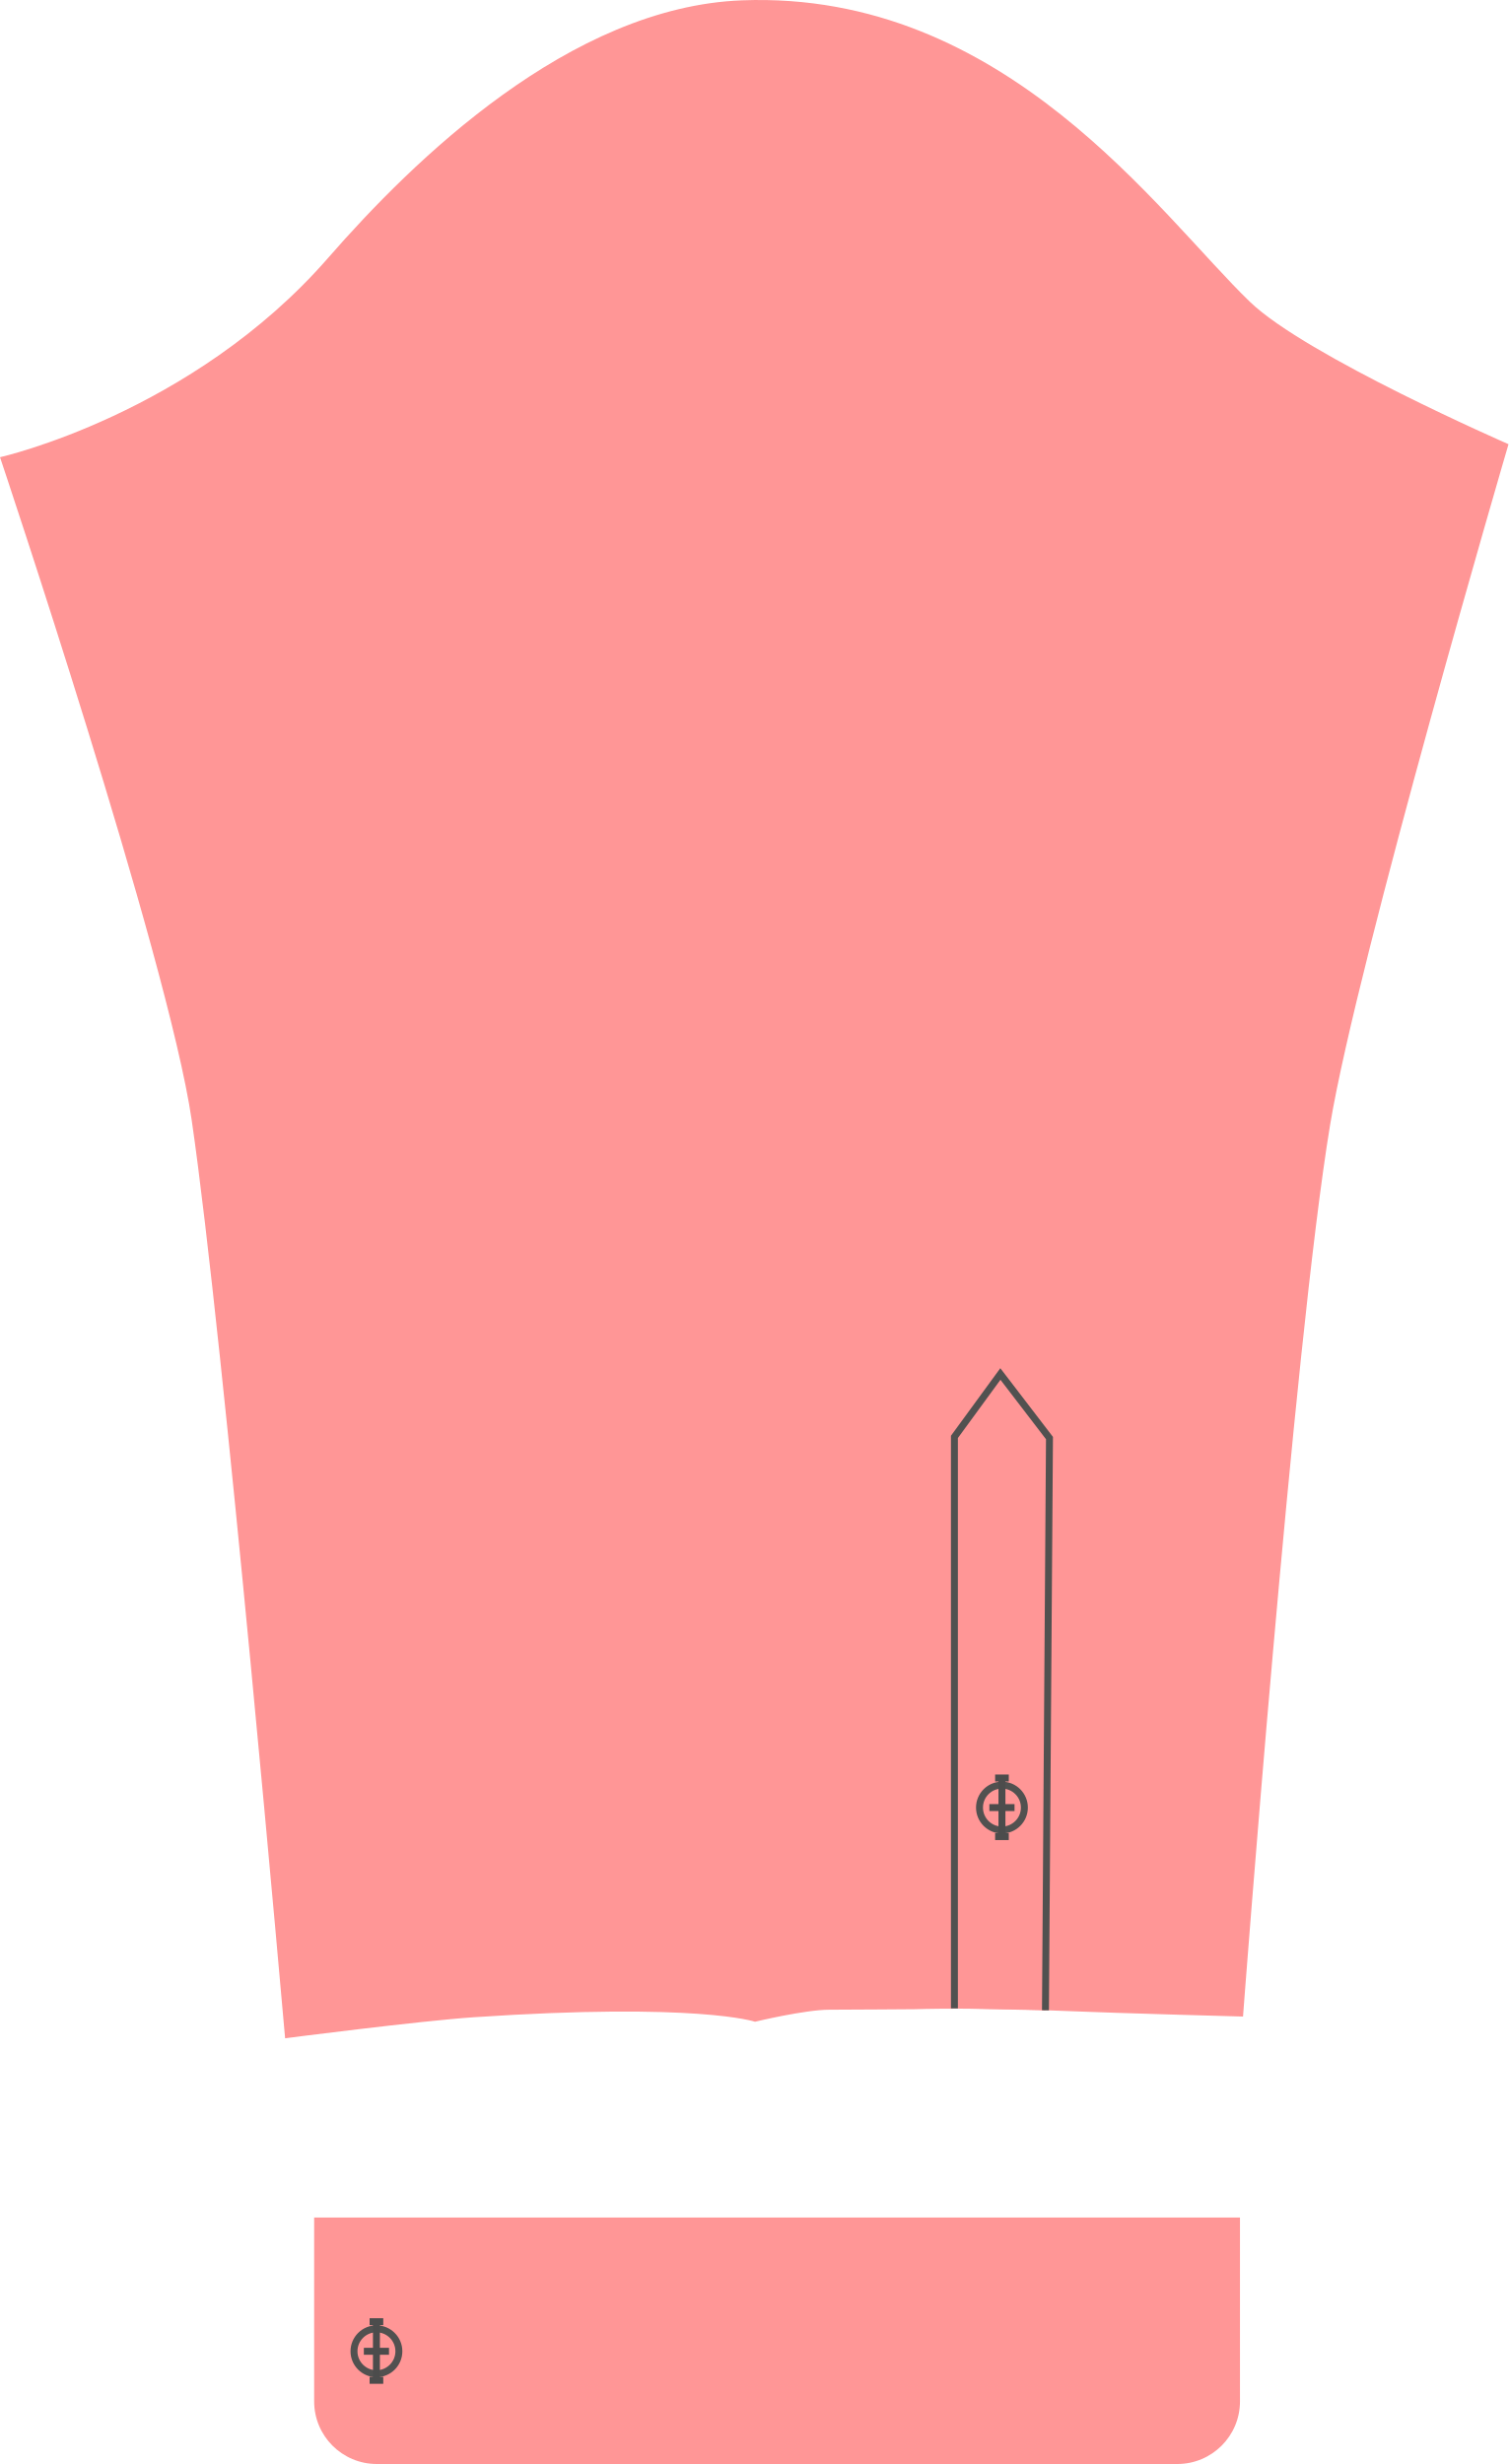
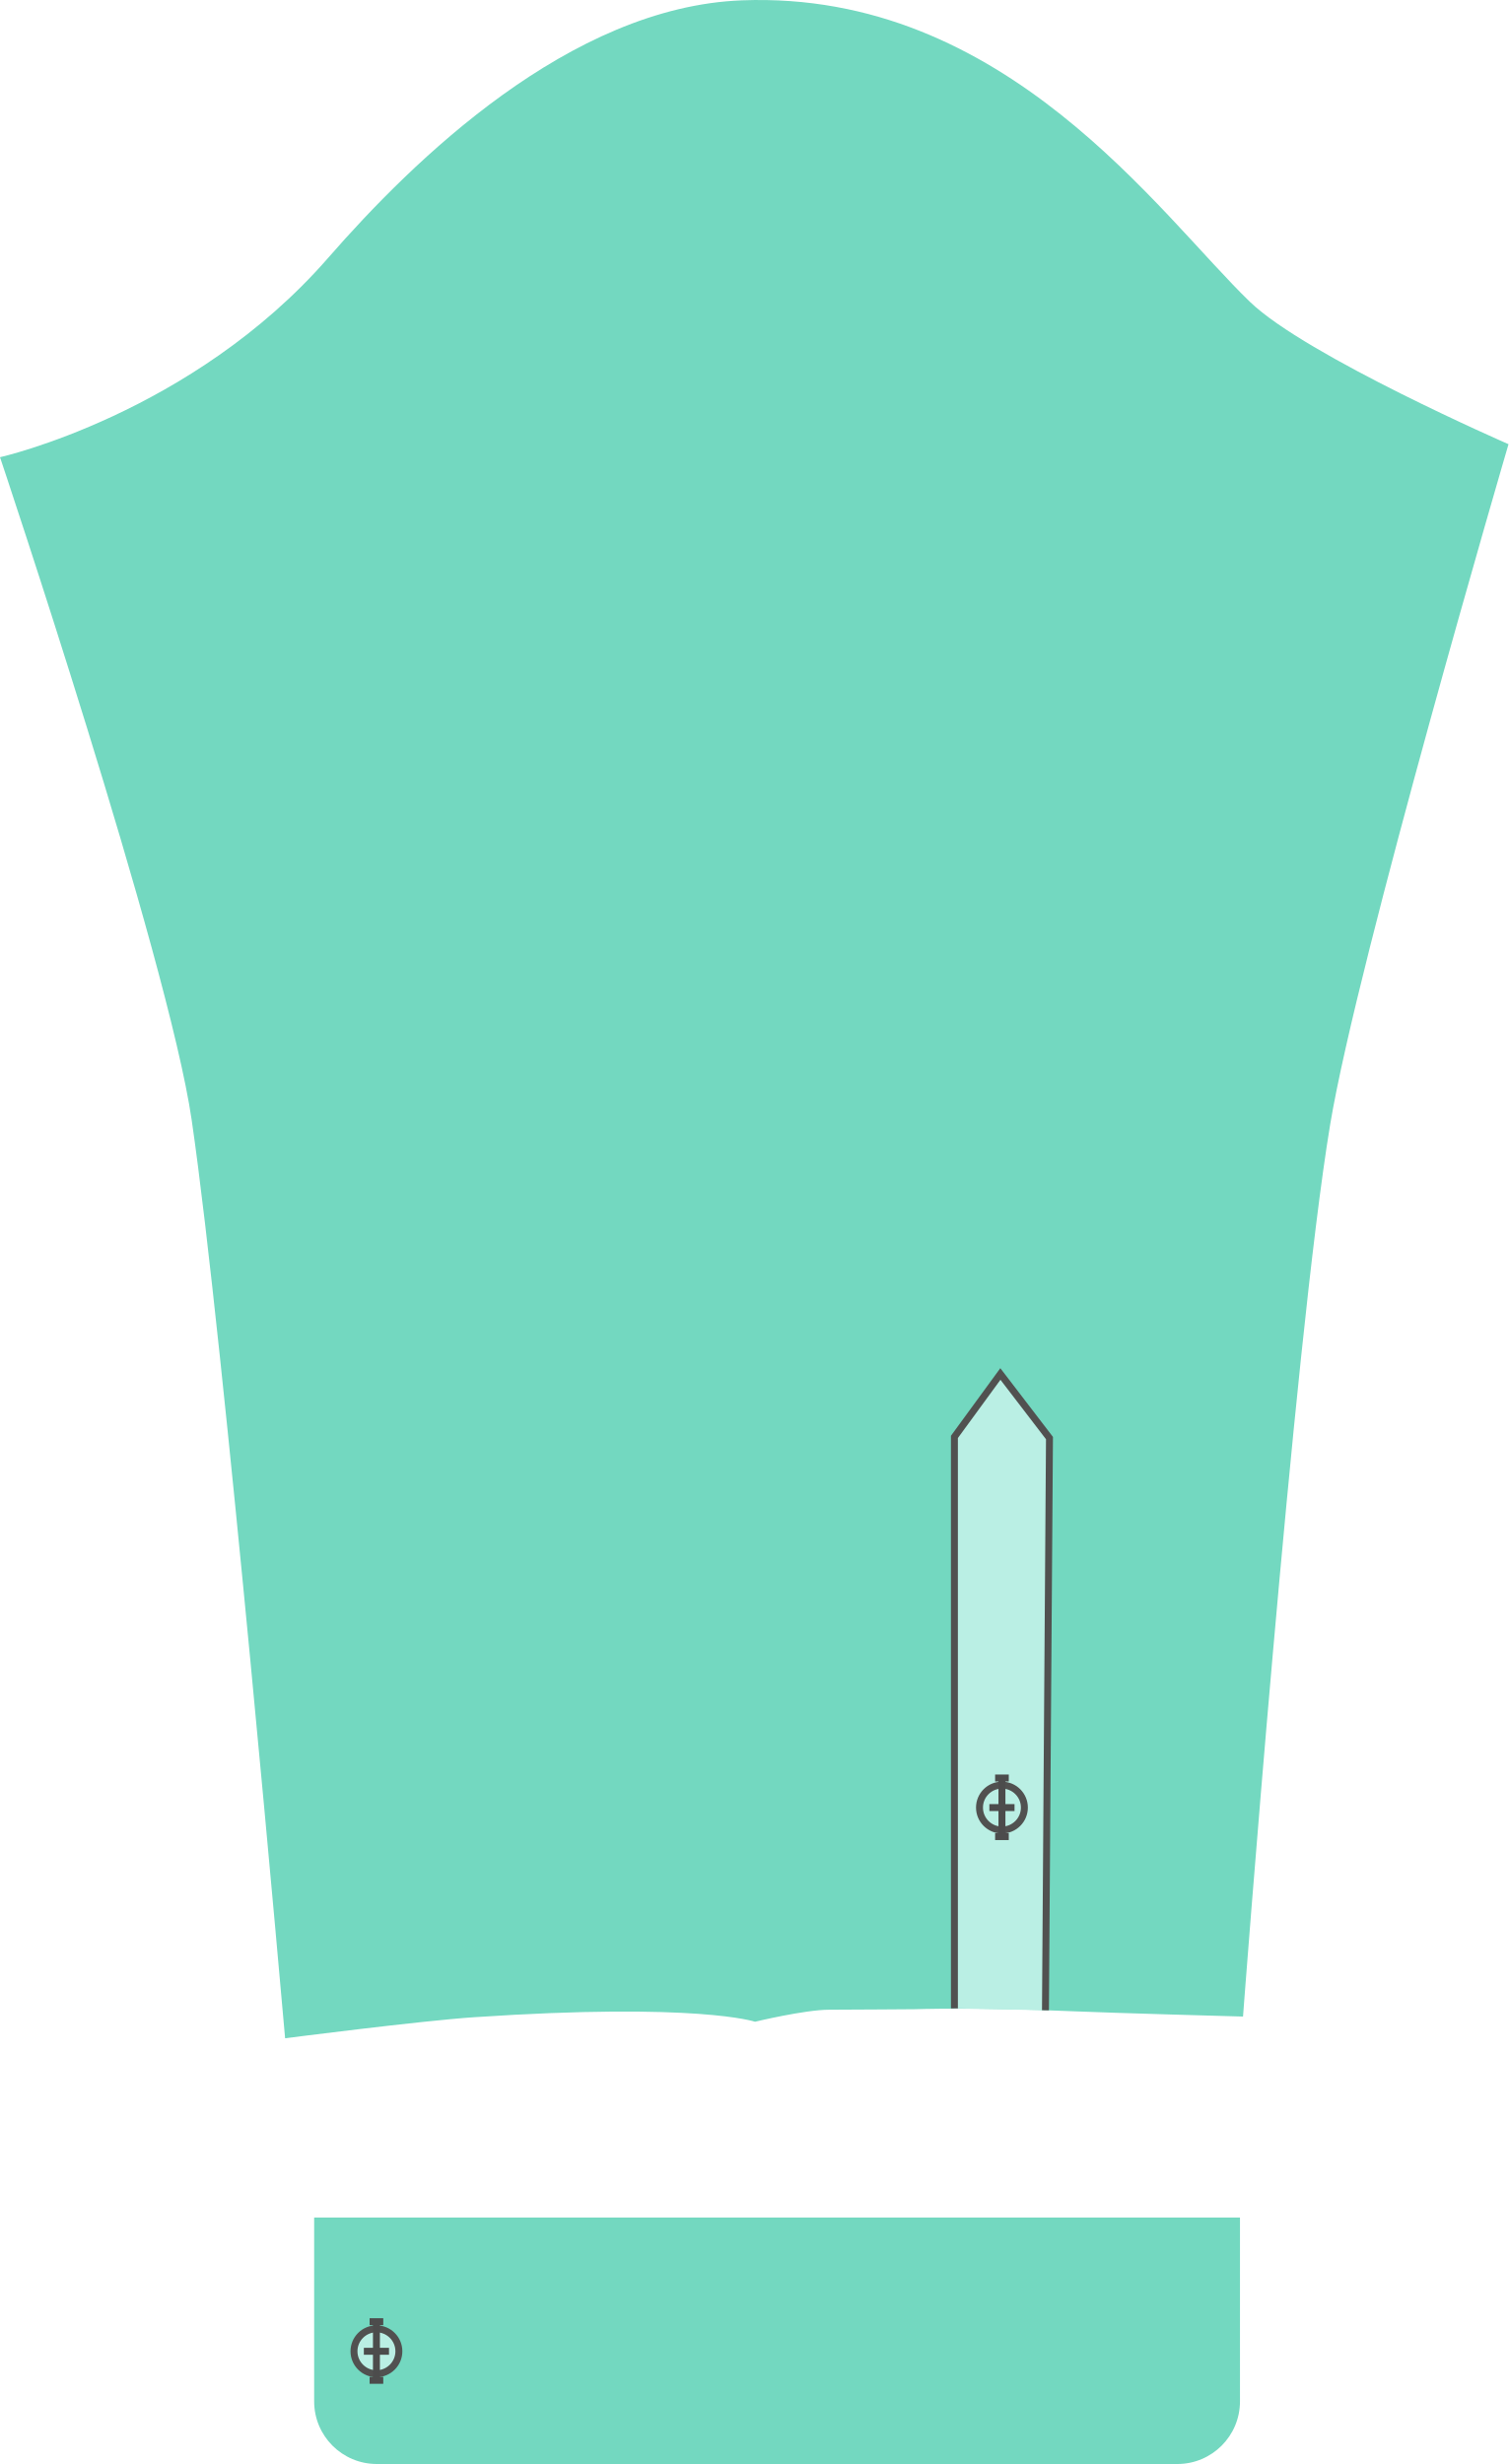
<svg xmlns="http://www.w3.org/2000/svg" width="217.183" height="354.758" viewBox="0 0 217.183 354.758">
  <g id="Grupo_58883" data-name="Grupo 58883" transform="translate(-3050.899 -534.989)">
-     <path id="Trazado_108849" data-name="Trazado 108849" d="M3050.9,600.817s24.172,71.993,27.595,95.425c4.648,31.815,13.452,132.21,13.452,132.21s19.448-2.509,27.192-3.029c32.218-2.162,40.464.649,40.464.649s7.184-1.731,10.675-1.731c2.754,0,12.261-.072,12.261-.072s9.006-.308,22.649.288c5.856.256,24.67.769,24.67.769s7.272-96.61,12.548-128.435c3.947-23.814,25.677-97.949,25.677-97.949s-29.14-12.7-37.218-20.485c-13.04-12.575-35.2-44.863-73.137-43.421-24.8.943-47.4,23.109-59.578,37.074C3078.53,594.614,3050.9,600.817,3050.9,600.817Z" fill="#ff9696" />
-     <path id="Rectángulo_6550" data-name="Rectángulo 6550" d="M0,0H133.292a0,0,0,0,1,0,0V26.473a9.014,9.014,0,0,1-9.014,9.014H9.014A9.014,9.014,0,0,1,0,26.473V0A0,0,0,0,1,0,0Z" transform="translate(3096.129 854.26)" fill="#ff9696" />
-     <path id="Trazado_108851" data-name="Trazado 108851" d="M3188.309,824.15V741.868l6.617-9.058,7.068,9.228-.578,82.383" fill="#ff9696" stroke="#515150" stroke-miterlimit="10" stroke-width="1" />
+     <path id="Trazado_108849" data-name="Trazado 108849" d="M3050.9,600.817s24.172,71.993,27.595,95.425c4.648,31.815,13.452,132.21,13.452,132.21s19.448-2.509,27.192-3.029c32.218-2.162,40.464.649,40.464.649s7.184-1.731,10.675-1.731c2.754,0,12.261-.072,12.261-.072s9.006-.308,22.649.288c5.856.256,24.67.769,24.67.769s7.272-96.61,12.548-128.435c3.947-23.814,25.677-97.949,25.677-97.949s-29.14-12.7-37.218-20.485c-13.04-12.575-35.2-44.863-73.137-43.421-24.8.943-47.4,23.109-59.578,37.074C3078.53,594.614,3050.9,600.817,3050.9,600.817Z" fill="#73d8c0" />
+     <path id="Rectángulo_6550" data-name="Rectángulo 6550" d="M0,0H133.292a0,0,0,0,1,0,0V26.473a9.014,9.014,0,0,1-9.014,9.014H9.014A9.014,9.014,0,0,1,0,26.473V0A0,0,0,0,1,0,0Z" transform="translate(3096.129 854.26)" fill="#73d8c0" />
+     <path id="Trazado_108851" data-name="Trazado 108851" d="M3188.309,824.15V741.868l6.617-9.058,7.068,9.228-.578,82.383" fill="#baefe4" stroke="#515150" stroke-miterlimit="10" stroke-width="1" />
    <g id="Grupo_58881" data-name="Grupo 58881" transform="translate(0 -6)">
-       <circle id="Elipse_4105" data-name="Elipse 4105" cx="3.231" cy="3.231" r="3.231" transform="translate(3101.864 876.287)" fill="#ff9696" stroke="#515150" stroke-miterlimit="10" stroke-width="1" />
+       <circle id="Elipse_4105" data-name="Elipse 4105" cx="3.231" cy="3.231" r="3.231" transform="translate(3101.864 876.287)" fill="#baefe4" stroke="#515150" stroke-miterlimit="10" stroke-width="1" />
      <line id="Línea_217" data-name="Línea 217" y2="8.292" transform="translate(3105.095 875.407)" fill="none" stroke="#4c4c4c" stroke-miterlimit="10" stroke-width="1" />
      <line id="Línea_218" data-name="Línea 218" x1="1.967" transform="translate(3104.111 875.26)" fill="none" stroke="#4c4c4c" stroke-miterlimit="10" stroke-width="1" />
      <line id="Línea_219" data-name="Línea 219" x1="1.967" transform="translate(3104.111 883.699)" fill="none" stroke="#4c4c4c" stroke-miterlimit="10" stroke-width="1" />
      <line id="Línea_220" data-name="Línea 220" x1="3.621" transform="translate(3103.284 879.519)" fill="none" stroke="#4c4c4c" stroke-miterlimit="10" stroke-width="1" />
    </g>
    <g id="Grupo_58882" data-name="Grupo 58882">
-       <circle id="Elipse_4106" data-name="Elipse 4106" cx="3.231" cy="3.231" r="3.231" transform="translate(3191.92 792.006)" fill="#ff9696" stroke="#515150" stroke-miterlimit="10" stroke-width="1" />
+       <circle id="Elipse_4106" data-name="Elipse 4106" cx="3.231" cy="3.231" r="3.231" transform="translate(3191.92 792.006)" fill="#baefe4" stroke="#515150" stroke-miterlimit="10" stroke-width="1" />
      <line id="Línea_221" data-name="Línea 221" y2="8.292" transform="translate(3195.151 791.126)" fill="none" stroke="#4c4c4c" stroke-miterlimit="10" stroke-width="1" />
      <line id="Línea_222" data-name="Línea 222" x1="1.967" transform="translate(3194.168 790.979)" fill="none" stroke="#4c4c4c" stroke-miterlimit="10" stroke-width="1" />
      <line id="Línea_223" data-name="Línea 223" x1="1.967" transform="translate(3194.168 799.418)" fill="none" stroke="#4c4c4c" stroke-miterlimit="10" stroke-width="1" />
      <line id="Línea_224" data-name="Línea 224" x1="3.621" transform="translate(3193.341 795.237)" fill="none" stroke="#4c4c4c" stroke-miterlimit="10" stroke-width="1" />
    </g>
  </g>
</svg>
